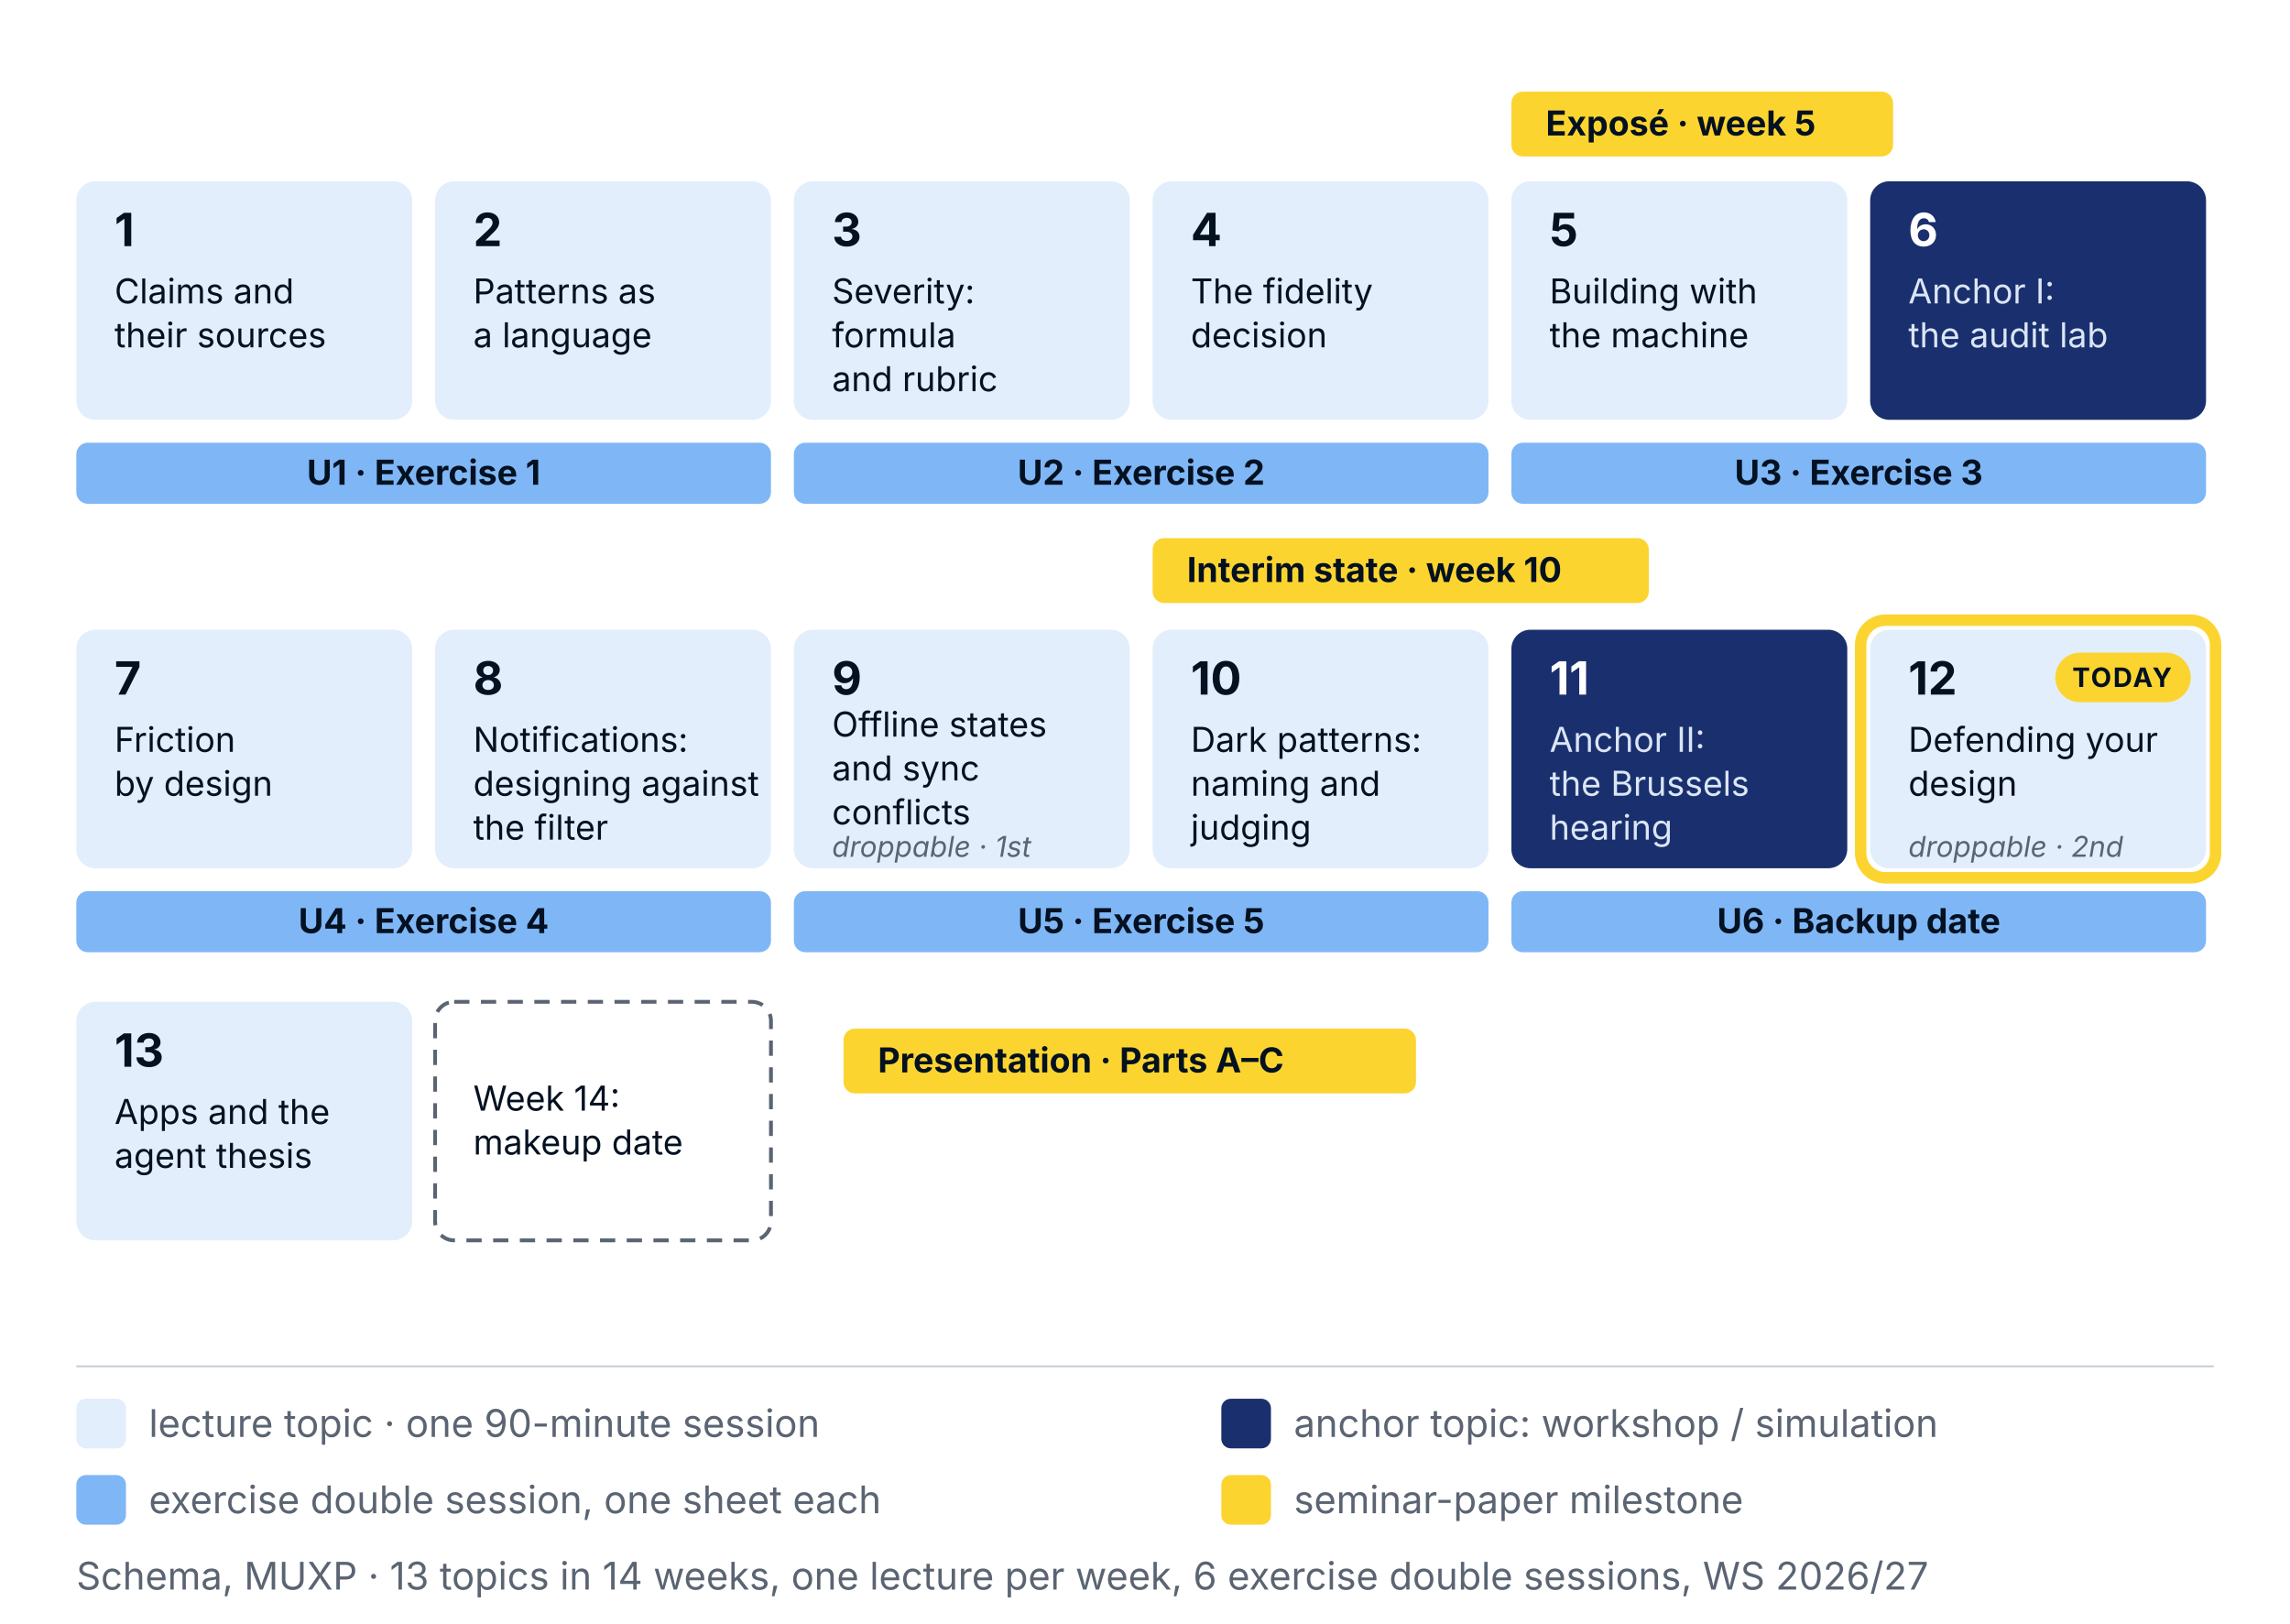
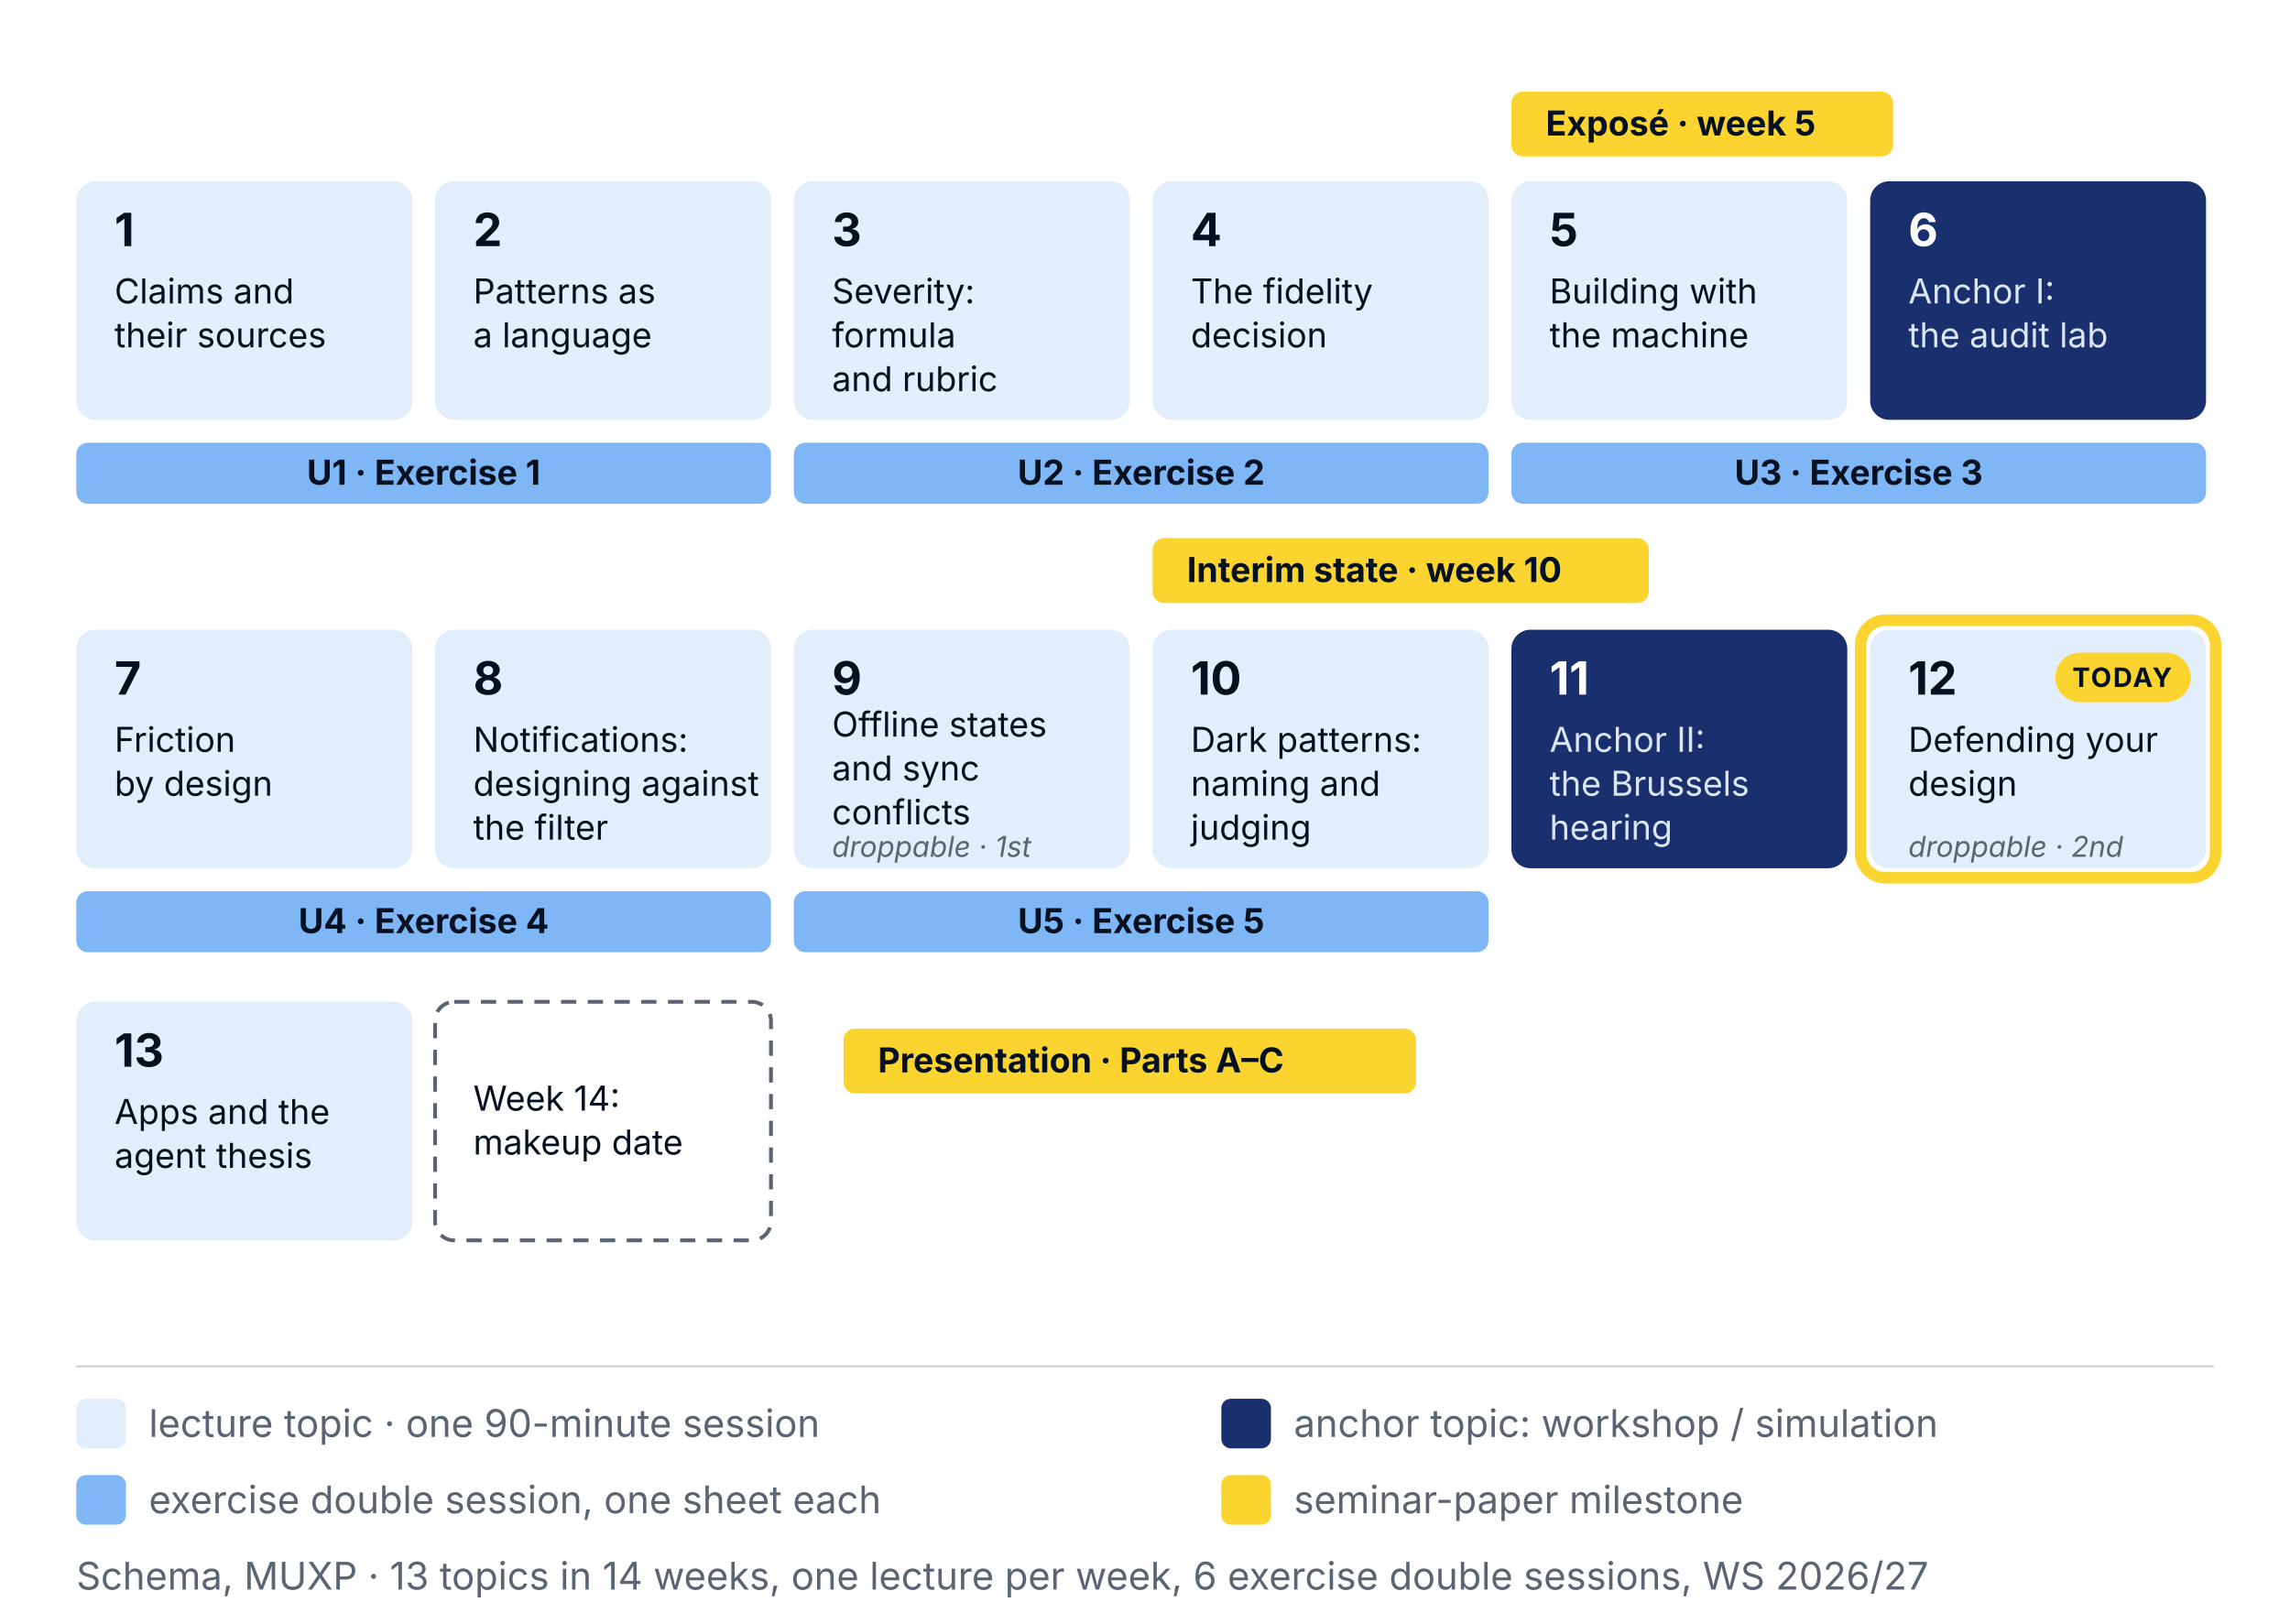
<svg xmlns="http://www.w3.org/2000/svg" viewBox="0 0 1200 851" role="img" aria-labelledby="t d">
  <style>
    text { font-family: Inter, "Neue Haas Unica", Helvetica, Arial, sans-serif; fill: #031121; }
    .num { font-size: 24px; font-weight: 700; }
    .numw { font-size: 24px; font-weight: 700; fill: #ffffff; }
    .tt { font-size: 18px; }
    .ttw { font-size: 18px; fill: #dbe6f5; }
    .utag { font-size: 18px; font-weight: 700; }
    .mtag { font-size: 18px; font-weight: 700; }
    .leg { font-size: 20px; fill: #5a6472; }
    .foot { font-size: 20px; fill: #5a6472; }
    .drop { font-size: 15px; font-style: italic; fill: #5a6472; }
    .chip { font-size: 14px; font-weight: 700; letter-spacing: .06em; fill: #031121; }
  </style>
  <rect width="1200" height="851" fill="#ffffff" />
  <rect x="40" y="95" width="176" height="125" rx="10" fill="#e2eefc" />
  <text class="num" x="60" y="129">1</text>
  <text class="tt" x="60" y="159">Claims and</text>
  <text class="tt" x="60" y="182">their sources</text>
  <rect x="228" y="95" width="176" height="125" rx="10" fill="#e2eefc" />
  <text class="num" x="248" y="129">2</text>
  <text class="tt" x="248" y="159">Patterns as</text>
  <text class="tt" x="248" y="182">a language</text>
  <rect x="416" y="95" width="176" height="125" rx="10" fill="#e2eefc" />
  <text class="num" x="436" y="129">3</text>
  <text class="tt" x="436" y="159">Severity:</text>
  <text class="tt" x="436" y="182">formula</text>
  <text class="tt" x="436" y="205">and rubric</text>
  <rect x="604" y="95" width="176" height="125" rx="10" fill="#e2eefc" />
  <text class="num" x="624" y="129">4</text>
  <text class="tt" x="624" y="159">The fidelity</text>
  <text class="tt" x="624" y="182">decision</text>
  <rect x="792" y="95" width="176" height="125" rx="10" fill="#e2eefc" />
  <text class="num" x="812" y="129">5</text>
  <text class="tt" x="812" y="159">Building with</text>
  <text class="tt" x="812" y="182">the machine</text>
  <rect x="980" y="95" width="176" height="125" rx="10" fill="#1a2f6e" />
  <text class="numw" x="1000" y="129">6</text>
  <text class="ttw" x="1000" y="159">Anchor I:</text>
  <text class="ttw" x="1000" y="182">the audit lab</text>
  <rect x="40" y="330" width="176" height="125" rx="10" fill="#e2eefc" />
  <text class="num" x="60" y="364">7</text>
  <text class="tt" x="60" y="394">Friction</text>
  <text class="tt" x="60" y="417">by design</text>
  <rect x="228" y="330" width="176" height="125" rx="10" fill="#e2eefc" />
  <text class="num" x="248" y="364">8</text>
  <text class="tt" x="248" y="394">Notifications:</text>
  <text class="tt" x="248" y="417">designing against</text>
  <text class="tt" x="248" y="440">the filter</text>
  <rect x="416" y="330" width="176" height="125" rx="10" fill="#e2eefc" />
  <text class="num" x="436" y="364">9</text>
  <text class="tt" x="436" y="386">Offline states</text>
  <text class="tt" x="436" y="409">and sync</text>
  <text class="tt" x="436" y="432">conflicts</text>
  <text class="drop" x="436" y="449">droppable · 1st</text>
  <rect x="604" y="330" width="176" height="125" rx="10" fill="#e2eefc" />
  <text class="num" x="624" y="364">10</text>
  <text class="tt" x="624" y="394">Dark patterns:</text>
  <text class="tt" x="624" y="417">naming and</text>
  <text class="tt" x="624" y="440">judging</text>
  <rect x="792" y="330" width="176" height="125" rx="10" fill="#1a2f6e" />
  <text class="numw" x="812" y="364">11</text>
  <text class="ttw" x="812" y="394">Anchor II:</text>
  <text class="ttw" x="812" y="417">the Brussels</text>
  <text class="ttw" x="812" y="440">hearing</text>
  <rect x="980" y="330" width="176" height="125" rx="10" fill="#e2eefc" />
  <text class="num" x="1000" y="364">12</text>
  <text class="tt" x="1000" y="394">Defending your</text>
  <text class="tt" x="1000" y="417">design</text>
  <text class="drop" x="1000" y="449">droppable · 2nd</text>
  <rect x="975" y="325" width="186" height="135" rx="13" fill="none" stroke="#fcd430" stroke-width="6" />
  <rect x="1077" y="342" width="71" height="26" rx="13" fill="#fcd430" />
  <text class="chip" x="1112" y="360" text-anchor="middle">TODAY</text>
  <rect x="40" y="525" width="176" height="125" rx="10" fill="#e2eefc" />
  <text class="num" x="60" y="559">13</text>
  <text class="tt" x="60" y="589">Apps and the</text>
  <text class="tt" x="60" y="612">agent thesis</text>
  <rect x="228" y="525" width="176" height="125" rx="10" fill="none" stroke="#5a6472" stroke-width="2" stroke-dasharray="8 6" />
  <text class="tt" x="248" y="582">Week 14:</text>
  <text class="tt" x="248" y="605">makeup date</text>
  <rect x="40" y="232" width="364" height="32" rx="6" fill="#7fb6f6" />
  <text class="utag" x="222" y="254" text-anchor="middle">U1 · Exercise 1</text>
  <rect x="416" y="232" width="364" height="32" rx="6" fill="#7fb6f6" />
  <text class="utag" x="598" y="254" text-anchor="middle">U2 · Exercise 2</text>
  <rect x="792" y="232" width="364" height="32" rx="6" fill="#7fb6f6" />
  <text class="utag" x="974" y="254" text-anchor="middle">U3 · Exercise 3</text>
  <rect x="40" y="467" width="364" height="32" rx="6" fill="#7fb6f6" />
  <text class="utag" x="222" y="489" text-anchor="middle">U4 · Exercise 4</text>
  <rect x="416" y="467" width="364" height="32" rx="6" fill="#7fb6f6" />
  <text class="utag" x="598" y="489" text-anchor="middle">U5 · Exercise 5</text>
-   <rect x="792" y="467" width="364" height="32" rx="6" fill="#7fb6f6" />
-   <text class="utag" x="974" y="489" text-anchor="middle">U6 · Backup date</text>
  <rect x="792" y="48" width="200" height="34" rx="6" fill="#fcd430" />
  <text class="mtag" x="810" y="71">Exposé · week 5</text>
  <rect x="604" y="282" width="260" height="34" rx="6" fill="#fcd430" />
  <text class="mtag" x="622" y="305">Interim state · week 10</text>
  <rect x="442" y="539" width="300" height="34" rx="6" fill="#fcd430" />
  <text class="mtag" x="460" y="562">Presentation · Parts A–C</text>
  <line x1="40" y1="716" x2="1160" y2="716" stroke="#c7cdd4" stroke-width="1" />
  <rect x="40" y="733" width="26" height="26" rx="5" fill="#e2eefc" />
  <text class="leg" x="78" y="753">lecture topic · one 90-minute session</text>
  <rect x="640" y="733" width="26" height="26" rx="5" fill="#1a2f6e" />
  <text class="leg" x="678" y="753">anchor topic: workshop / simulation</text>
  <rect x="40" y="773" width="26" height="26" rx="5" fill="#7fb6f6" />
  <text class="leg" x="78" y="793">exercise double session, one sheet each</text>
  <rect x="640" y="773" width="26" height="26" rx="5" fill="#fcd430" />
  <text class="leg" x="678" y="793">seminar-paper milestone</text>
  <text class="foot" x="40" y="833">Schema, MUXP · 13 topics in 14 weeks, one lecture per week, 6 exercise double sessions, WS 2026/27</text>
</svg>
